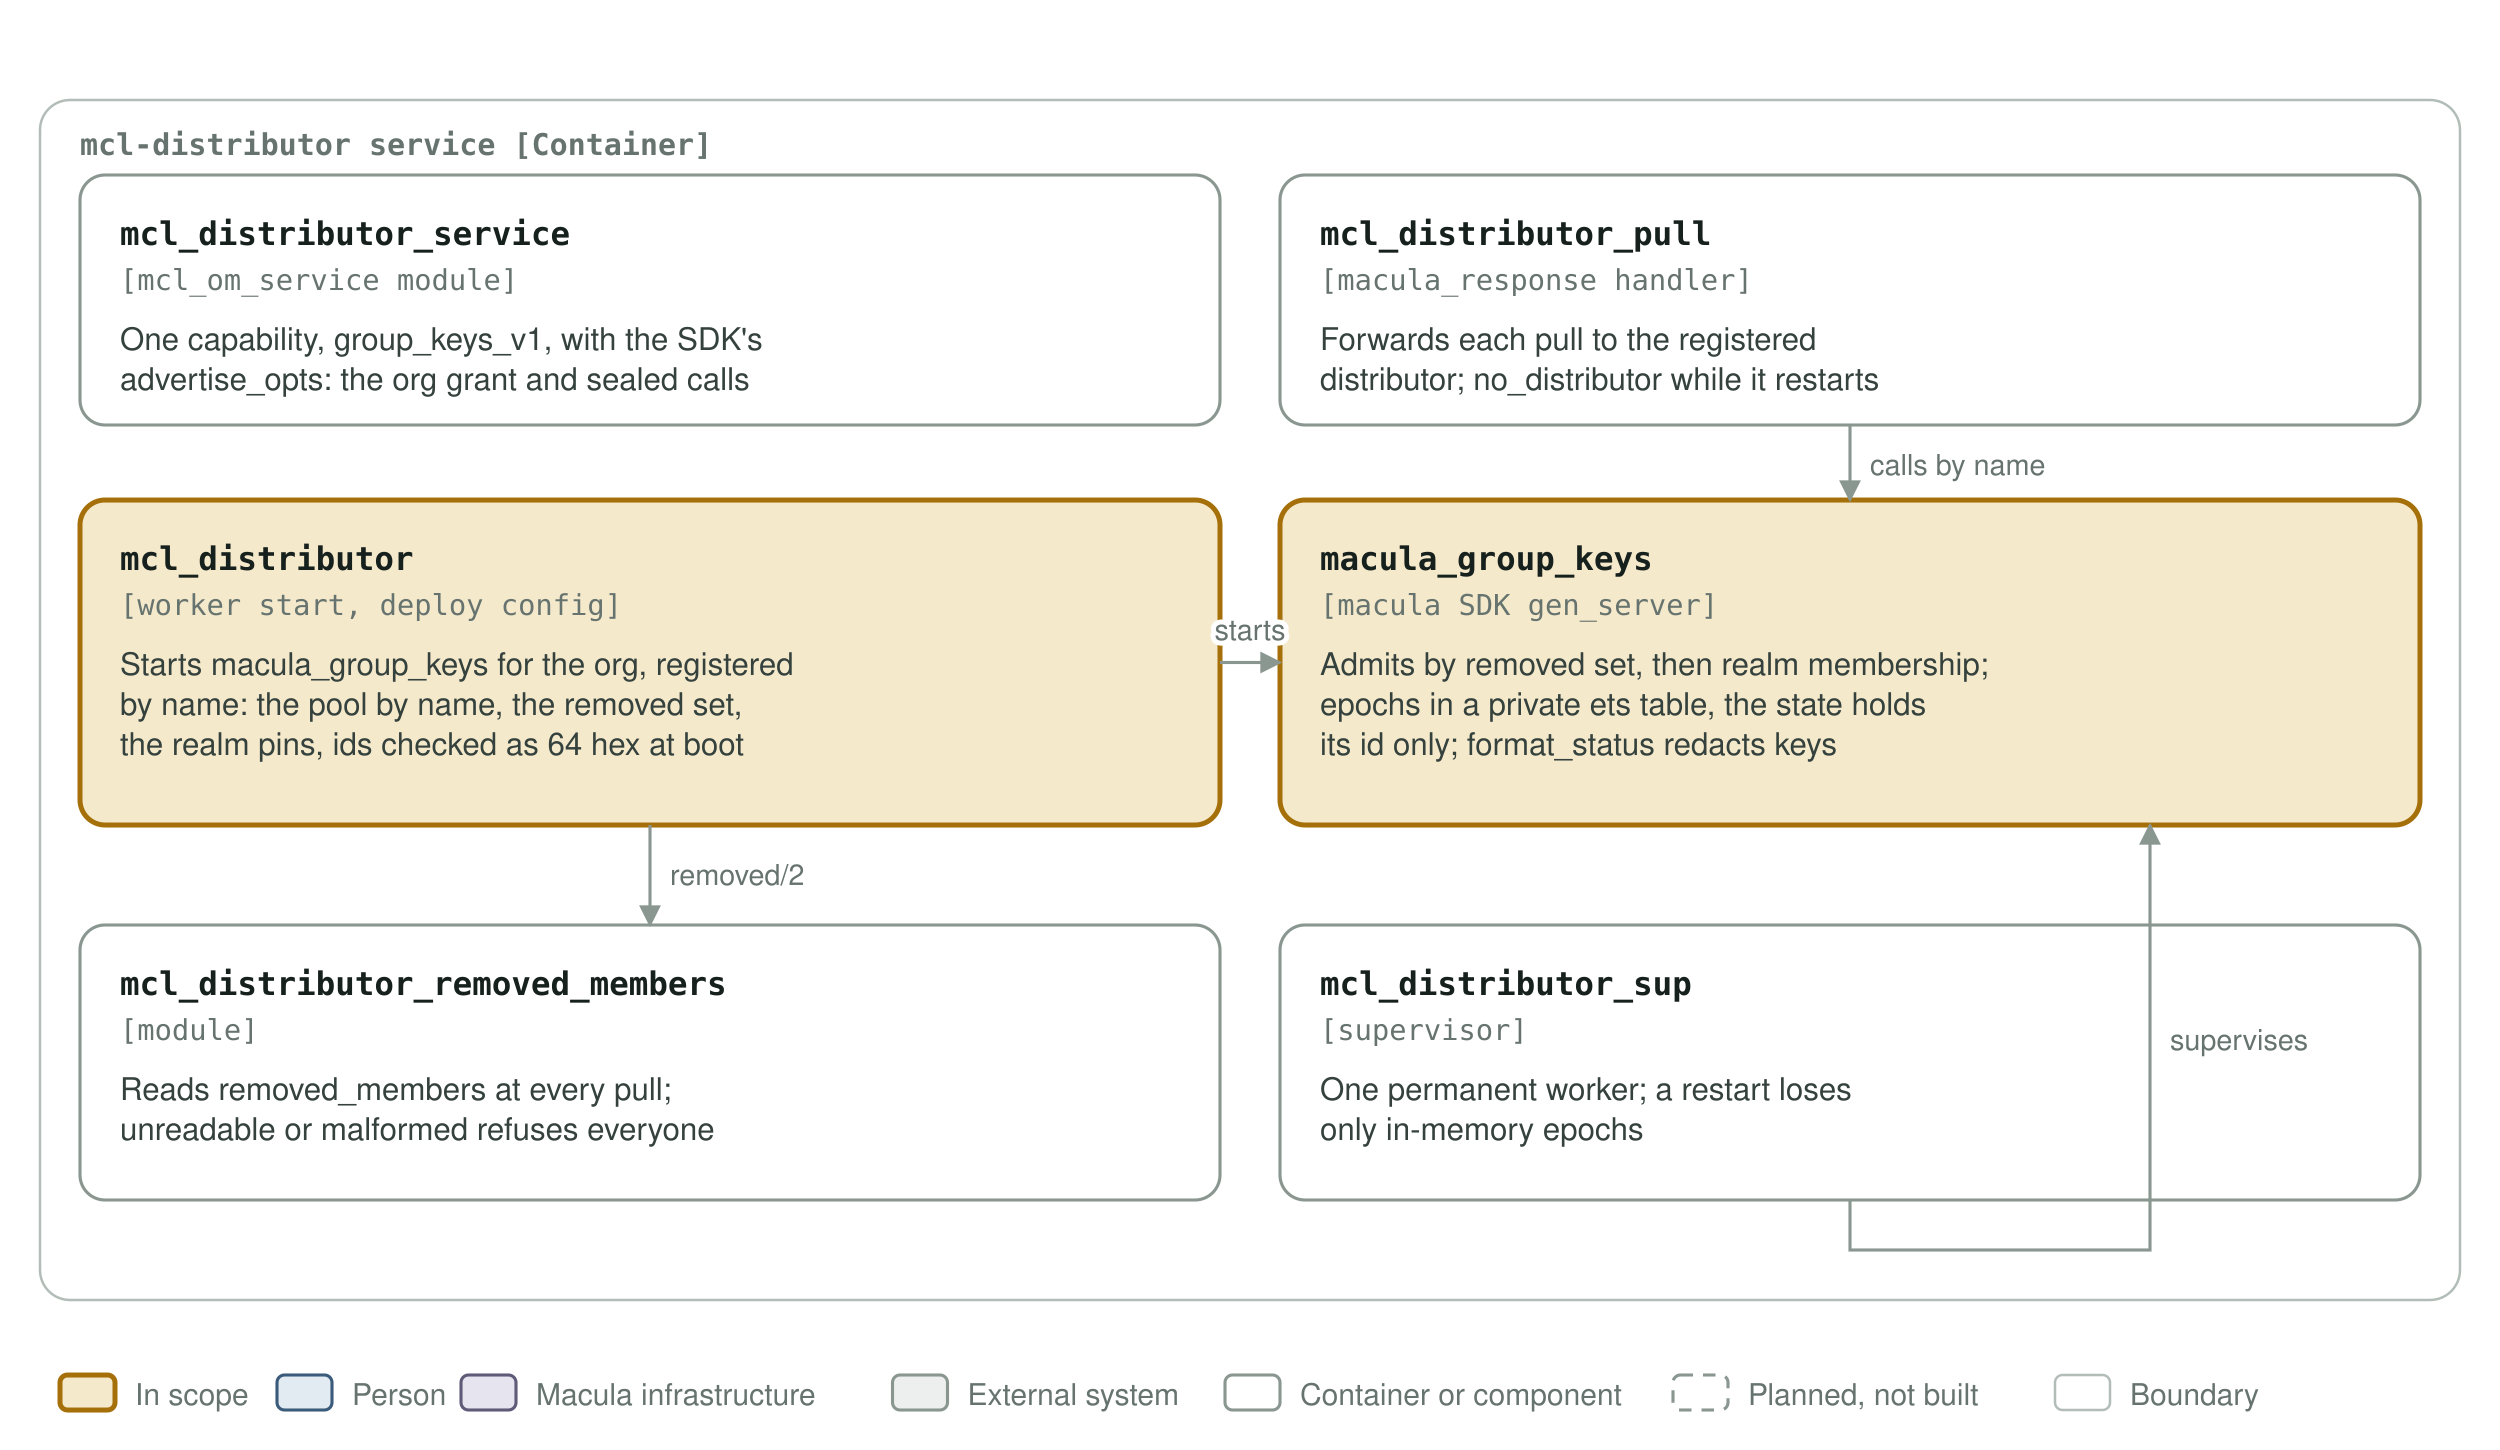
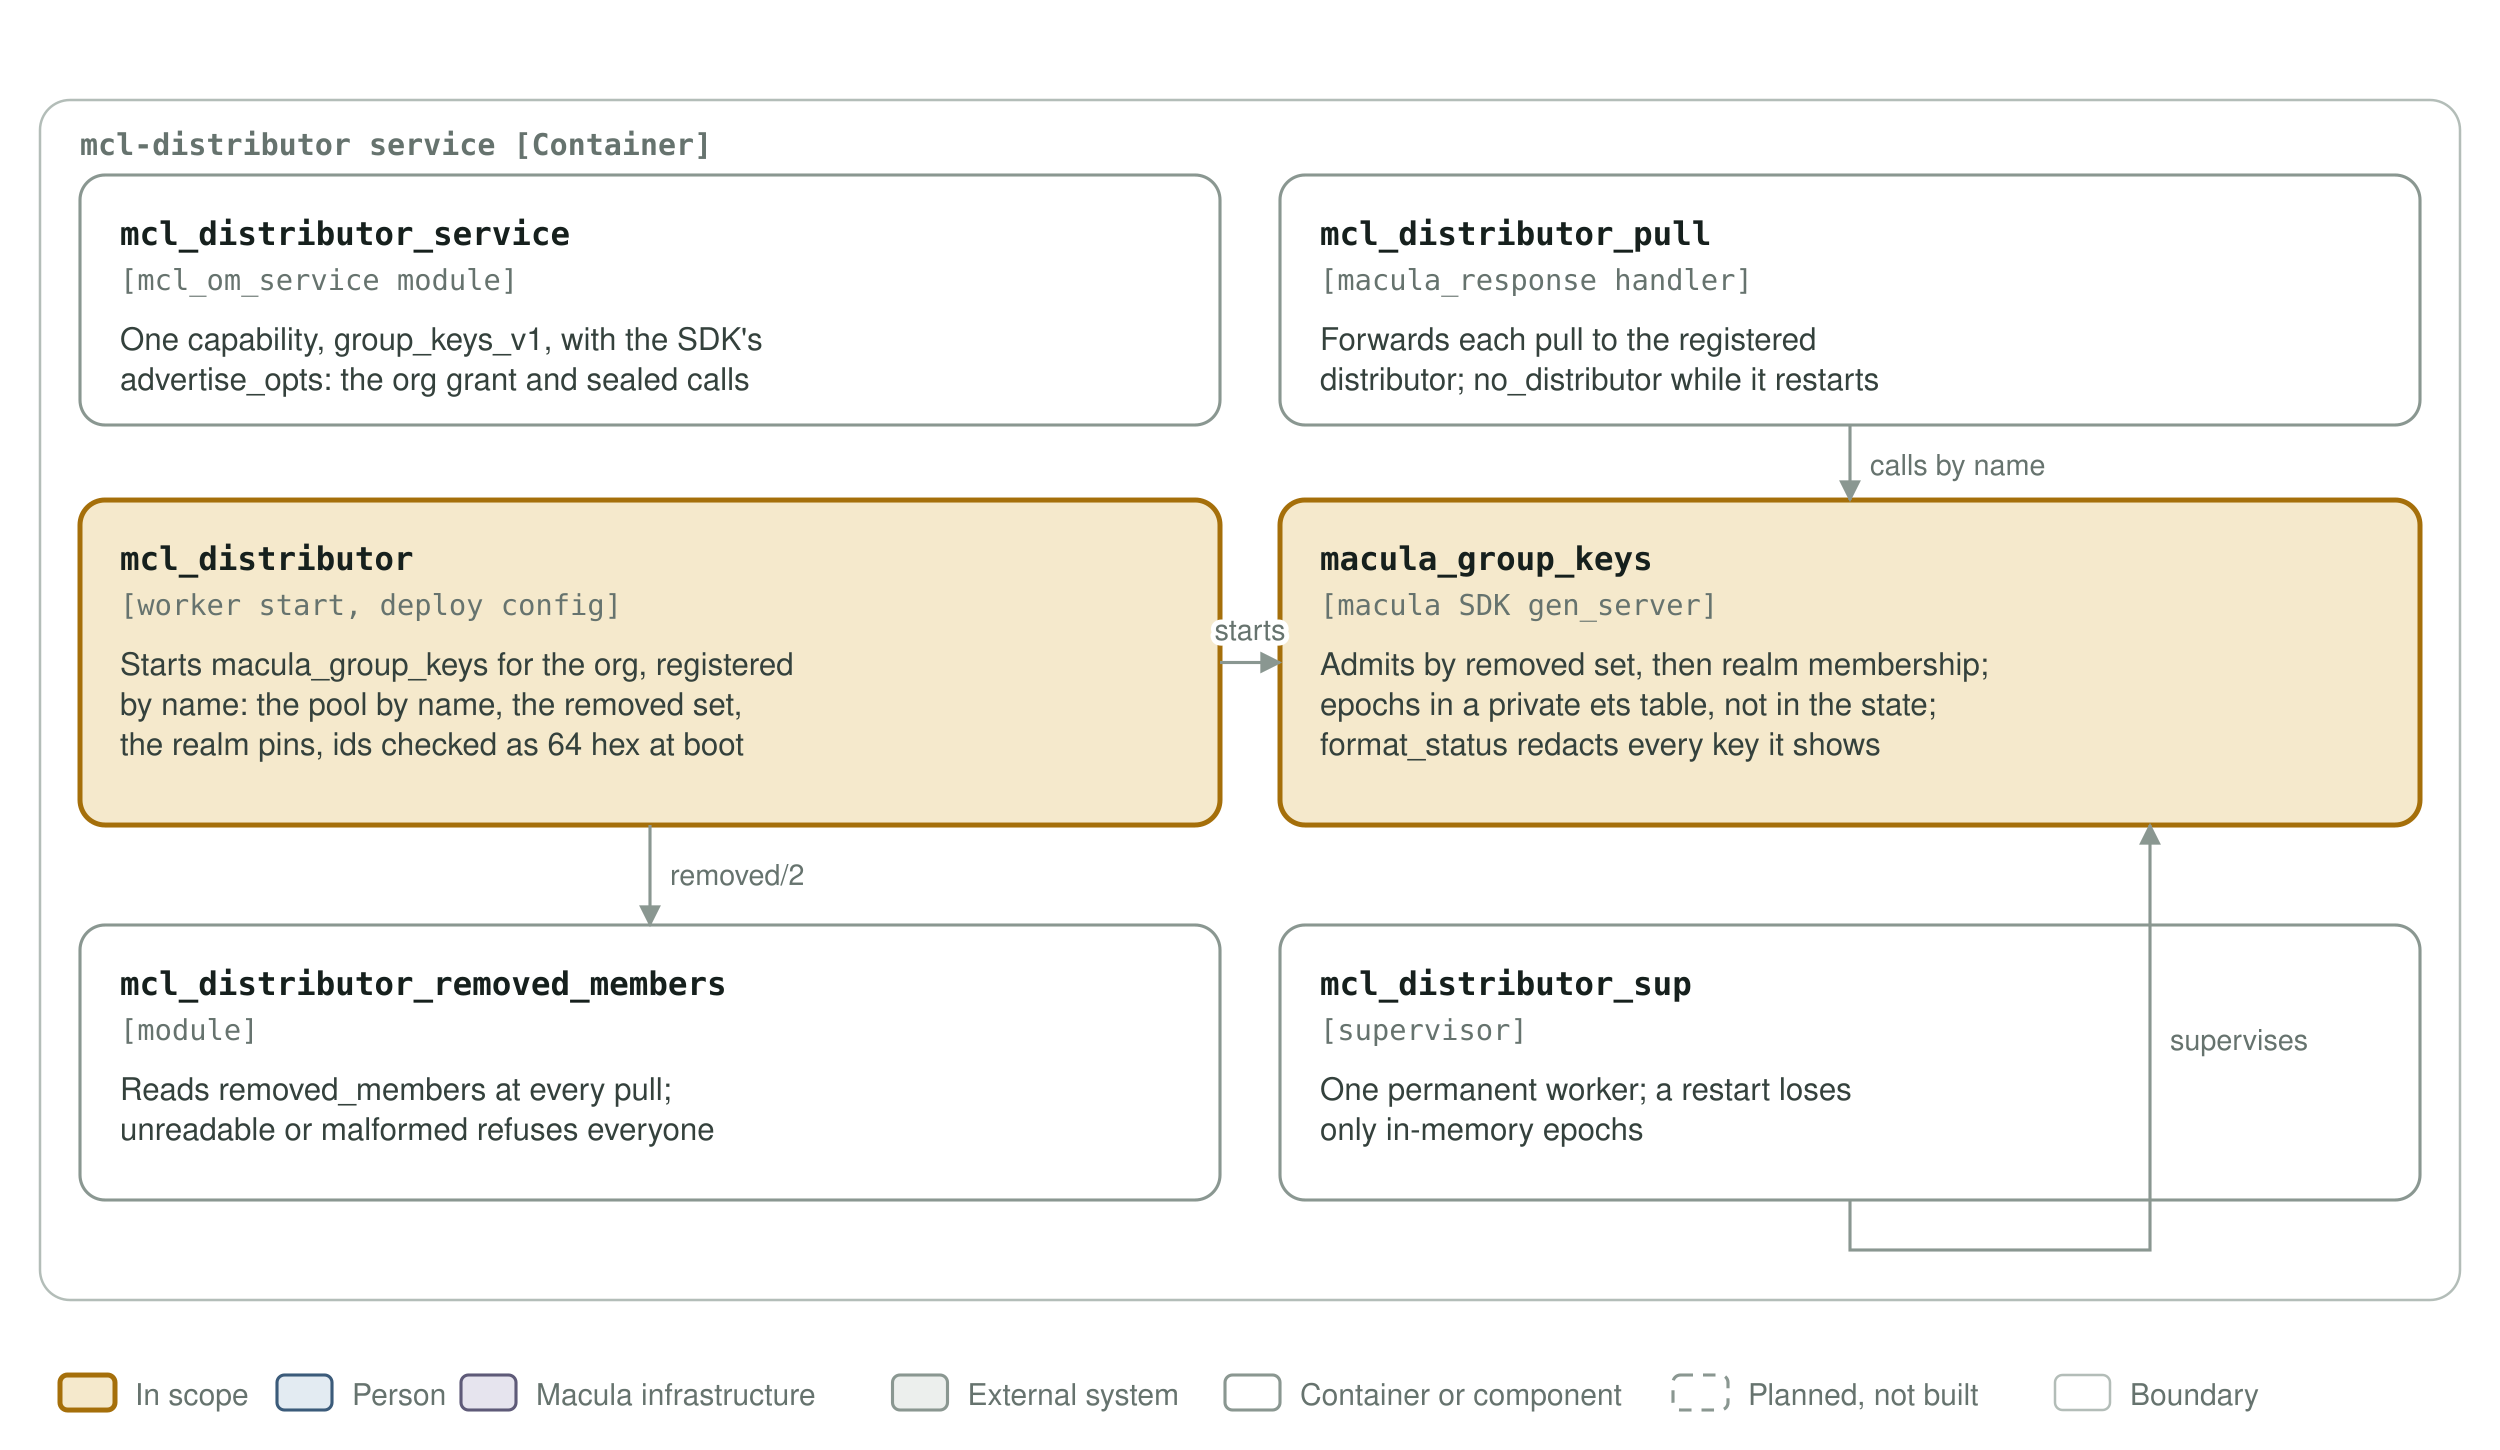
<svg xmlns="http://www.w3.org/2000/svg" viewBox="0 0 1000 580" role="img" aria-label="mcl-distributor components">
  <style>
.t-name { font-family: "Atkinson Hyperlegible", "Segoe UI", system-ui, -apple-system, Helvetica, Arial, sans-serif; font-size: 15px; font-weight: 700; }
.t-desc { font-family: "Atkinson Hyperlegible", "Segoe UI", system-ui, -apple-system, Helvetica, Arial, sans-serif; font-size: 12.5px; }
.t-rel { font-family: "Atkinson Hyperlegible", "Segoe UI", system-ui, -apple-system, Helvetica, Arial, sans-serif; font-size: 11.5px; paint-order: stroke; stroke-width: 4px; stroke-linejoin: round; }
.t-code { font-family: "JetBrains Mono", ui-monospace, Menlo, Consolas, monospace; font-size: 13px; font-weight: 600; }
.t-type { font-family: "JetBrains Mono", ui-monospace, Menlo, Consolas, monospace; font-size: 11.5px; }
.t-bound { font-family: "JetBrains Mono", ui-monospace, Menlo, Consolas, monospace; font-size: 12px; font-weight: 600; }
.t-leg { font-family: "Atkinson Hyperlegible", "Segoe UI", system-ui, -apple-system, Helvetica, Arial, sans-serif; font-size: 12px; }
.edge { fill: none; stroke-width: 1.25; }
.edge-later { fill: none; stroke-width: 1.25; stroke-dasharray: 5 4; }
.bg { fill: #FFFFFF; }
.b-sys { fill: #F5E9CC; stroke: #A56F0A; stroke-width: 2; }
.b-per { fill: #E3EBF2; stroke: #3B5B7A; stroke-width: 1.25; }
.b-mac { fill: #E6E4EE; stroke: #5E5A78; stroke-width: 1.25; }
.b-ext { fill: #ECEFED; stroke: #8A9791; stroke-width: 1.25; }
.b-cmp { fill: #FFFFFF; stroke: #8A9791; stroke-width: 1.25; }
.b-later { fill: none; stroke: #8A9791; stroke-width: 1.25; stroke-dasharray: 5 4; }
.bound { fill: none; stroke: #B3BDB8; stroke-width: 1; }
.head { fill: #3B5B7A; }
.t-name, .t-code { fill: #16201D; }
.t-type, .t-bound, .t-leg { fill: #66736E; }
.t-desc { fill: #34413C; }
.t-rel { fill: #66736E; stroke: #FFFFFF; }
.edge, .edge-later { stroke: #8A9791; }
.arrowhead { fill: #8A9791; }
@media (prefers-color-scheme: dark) {
.bg { fill: #171F1C; }
.b-sys { fill: #3A2E13; stroke: #E3AA3C; }
.b-per { fill: #1D2A36; stroke: #8EB4D8; }
.b-mac { fill: #26243A; stroke: #A9A4C8; }
.b-ext { fill: #1C2421; stroke: #7D8B85; }
.b-cmp { fill: #171F1C; stroke: #7D8B85; }
.b-later { stroke: #7D8B85; }
.bound { stroke: #4A5752; }
.head { fill: #8EB4D8; }
.t-name, .t-code { fill: #E6ECE9; }
.t-type, .t-bound, .t-leg { fill: #93A09A; }
.t-desc { fill: #C3CDC8; }
.t-rel { fill: #93A09A; stroke: #171F1C; }
.edge, .edge-later { stroke: #7D8B85; }
.arrowhead { fill: #7D8B85; }
}
</style>
  <defs>
    <marker id="a" viewBox="0 0 10 10" refX="9" refY="5" markerWidth="7" markerHeight="7" orient="auto-start-reverse">
      <path class="arrowhead" d="M0 0L10 5L0 10z" />
    </marker>
  </defs>
  <rect class="bg" x="0" y="0" width="1000" height="580" />
  <rect class="bound" x="16" y="40" width="968" height="480" rx="12" />
  <text class="t-bound" x="32" y="62">mcl-distributor service [Container]</text>
  <rect class="b-cmp" x="32" y="70" width="456" height="100" rx="10" />
  <text class="t-code" x="48" y="98">mcl_distributor_service</text>
  <text class="t-type" x="48" y="116">[mcl_om_service module]</text>
  <text class="t-desc" x="48" y="140">One capability, group_keys_v1, with the SDK's</text>
  <text class="t-desc" x="48" y="156">advertise_opts: the org grant and sealed calls</text>
  <rect class="b-cmp" x="512" y="70" width="456" height="100" rx="10" />
  <text class="t-code" x="528" y="98">mcl_distributor_pull</text>
  <text class="t-type" x="528" y="116">[macula_response handler]</text>
  <text class="t-desc" x="528" y="140">Forwards each pull to the registered</text>
  <text class="t-desc" x="528" y="156">distributor; no_distributor while it restarts</text>
  <rect class="b-sys" x="32" y="200" width="456" height="130" rx="10" />
  <text class="t-code" x="48" y="228">mcl_distributor</text>
  <text class="t-type" x="48" y="246">[worker start, deploy config]</text>
  <text class="t-desc" x="48" y="270">Starts macula_group_keys for the org, registered</text>
  <text class="t-desc" x="48" y="286">by name: the pool by name, the removed set,</text>
  <text class="t-desc" x="48" y="302">the realm pins, ids checked as 64 hex at boot</text>
  <rect class="b-sys" x="512" y="200" width="456" height="130" rx="10" />
  <text class="t-code" x="528" y="228">macula_group_keys</text>
  <text class="t-type" x="528" y="246">[macula SDK gen_server]</text>
  <text class="t-desc" x="528" y="270">Admits by removed set, then realm membership;</text>
-   <text class="t-desc" x="528" y="286">epochs in a private ets table, the state holds</text>
-   <text class="t-desc" x="528" y="302">its id only; format_status redacts keys</text>
+   <text class="t-desc" x="528" y="286">epochs in a private ets table, not in the state;</text>
+   <text class="t-desc" x="528" y="302">format_status redacts every key it shows</text>
  <rect class="b-cmp" x="32" y="370" width="456" height="110" rx="10" />
  <text class="t-code" x="48" y="398">mcl_distributor_removed_members</text>
  <text class="t-type" x="48" y="416">[module]</text>
  <text class="t-desc" x="48" y="440">Reads removed_members at every pull;</text>
  <text class="t-desc" x="48" y="456">unreadable or malformed refuses everyone</text>
  <rect class="b-cmp" x="512" y="370" width="456" height="110" rx="10" />
  <text class="t-code" x="528" y="398">mcl_distributor_sup</text>
  <text class="t-type" x="528" y="416">[supervisor]</text>
  <text class="t-desc" x="528" y="440">One permanent worker; a restart loses</text>
  <text class="t-desc" x="528" y="456">only in-memory epochs</text>
  <path class="edge" d="M740 170V200" marker-end="url(#a)" />
  <text class="t-rel" x="748" y="190">calls by name</text>
  <path class="edge" d="M488 265H512" marker-end="url(#a)" />
  <text class="t-rel" x="500" y="256" text-anchor="middle">starts</text>
  <path class="edge" d="M260 330V370" marker-end="url(#a)" />
  <text class="t-rel" x="268" y="354">removed/2</text>
  <path class="edge" d="M740 480V500H860V330" marker-end="url(#a)" />
  <text class="t-rel" x="868" y="420">supervises</text>
  <rect class="b-sys" x="24" y="550" width="22" height="14" rx="3" />
  <text class="t-leg" x="54" y="562">In scope</text>
  <rect class="b-per" x="110.8" y="550" width="22" height="14" rx="3" />
  <text class="t-leg" x="140.8" y="562">Person</text>
  <rect class="b-mac" x="184.4" y="550" width="22" height="14" rx="3" />
  <text class="t-leg" x="214.4" y="562">Macula infrastructure</text>
  <rect class="b-ext" x="357.0" y="550" width="22" height="14" rx="3" />
  <text class="t-leg" x="387.0" y="562">External system</text>
  <rect class="b-cmp" x="490.0" y="550" width="22" height="14" rx="3" />
  <text class="t-leg" x="520.0" y="562">Container or component</text>
  <rect class="b-later" x="669.2" y="550" width="22" height="14" rx="3" />
  <text class="t-leg" x="699.2" y="562">Planned, not built</text>
  <rect class="bound" x="822.0" y="550" width="22" height="14" rx="3" />
  <text class="t-leg" x="852.0" y="562">Boundary</text>
</svg>
